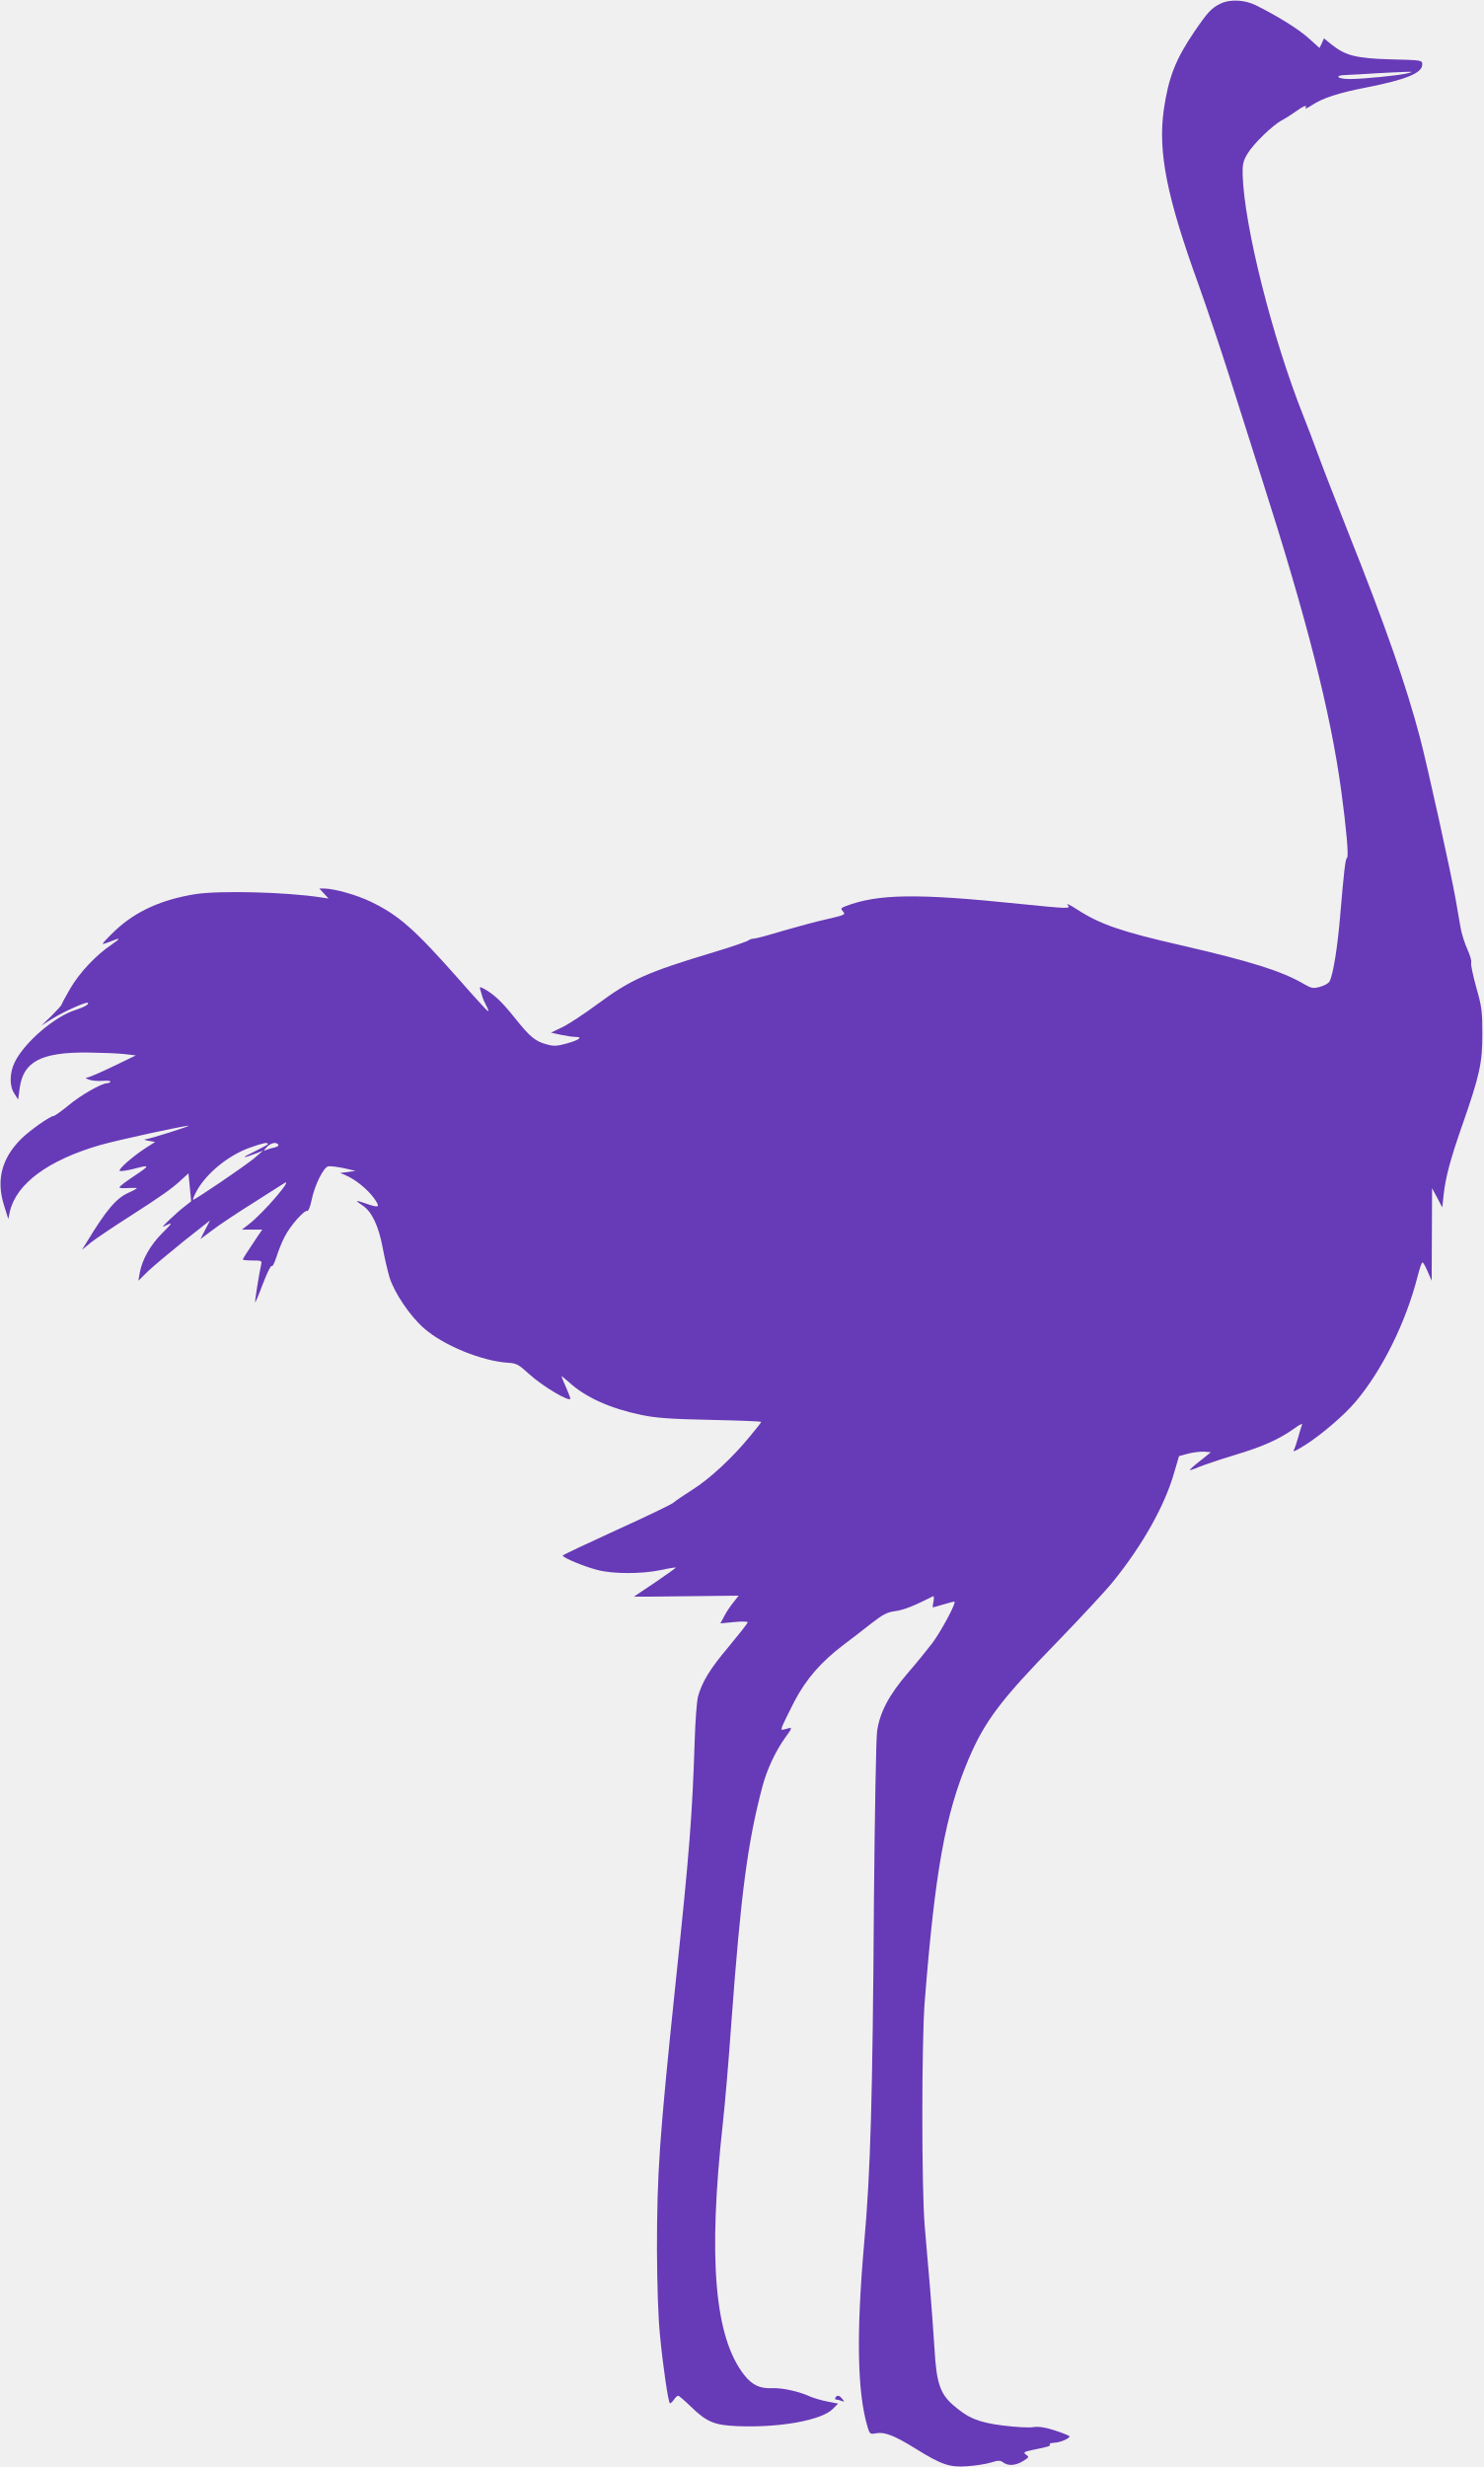
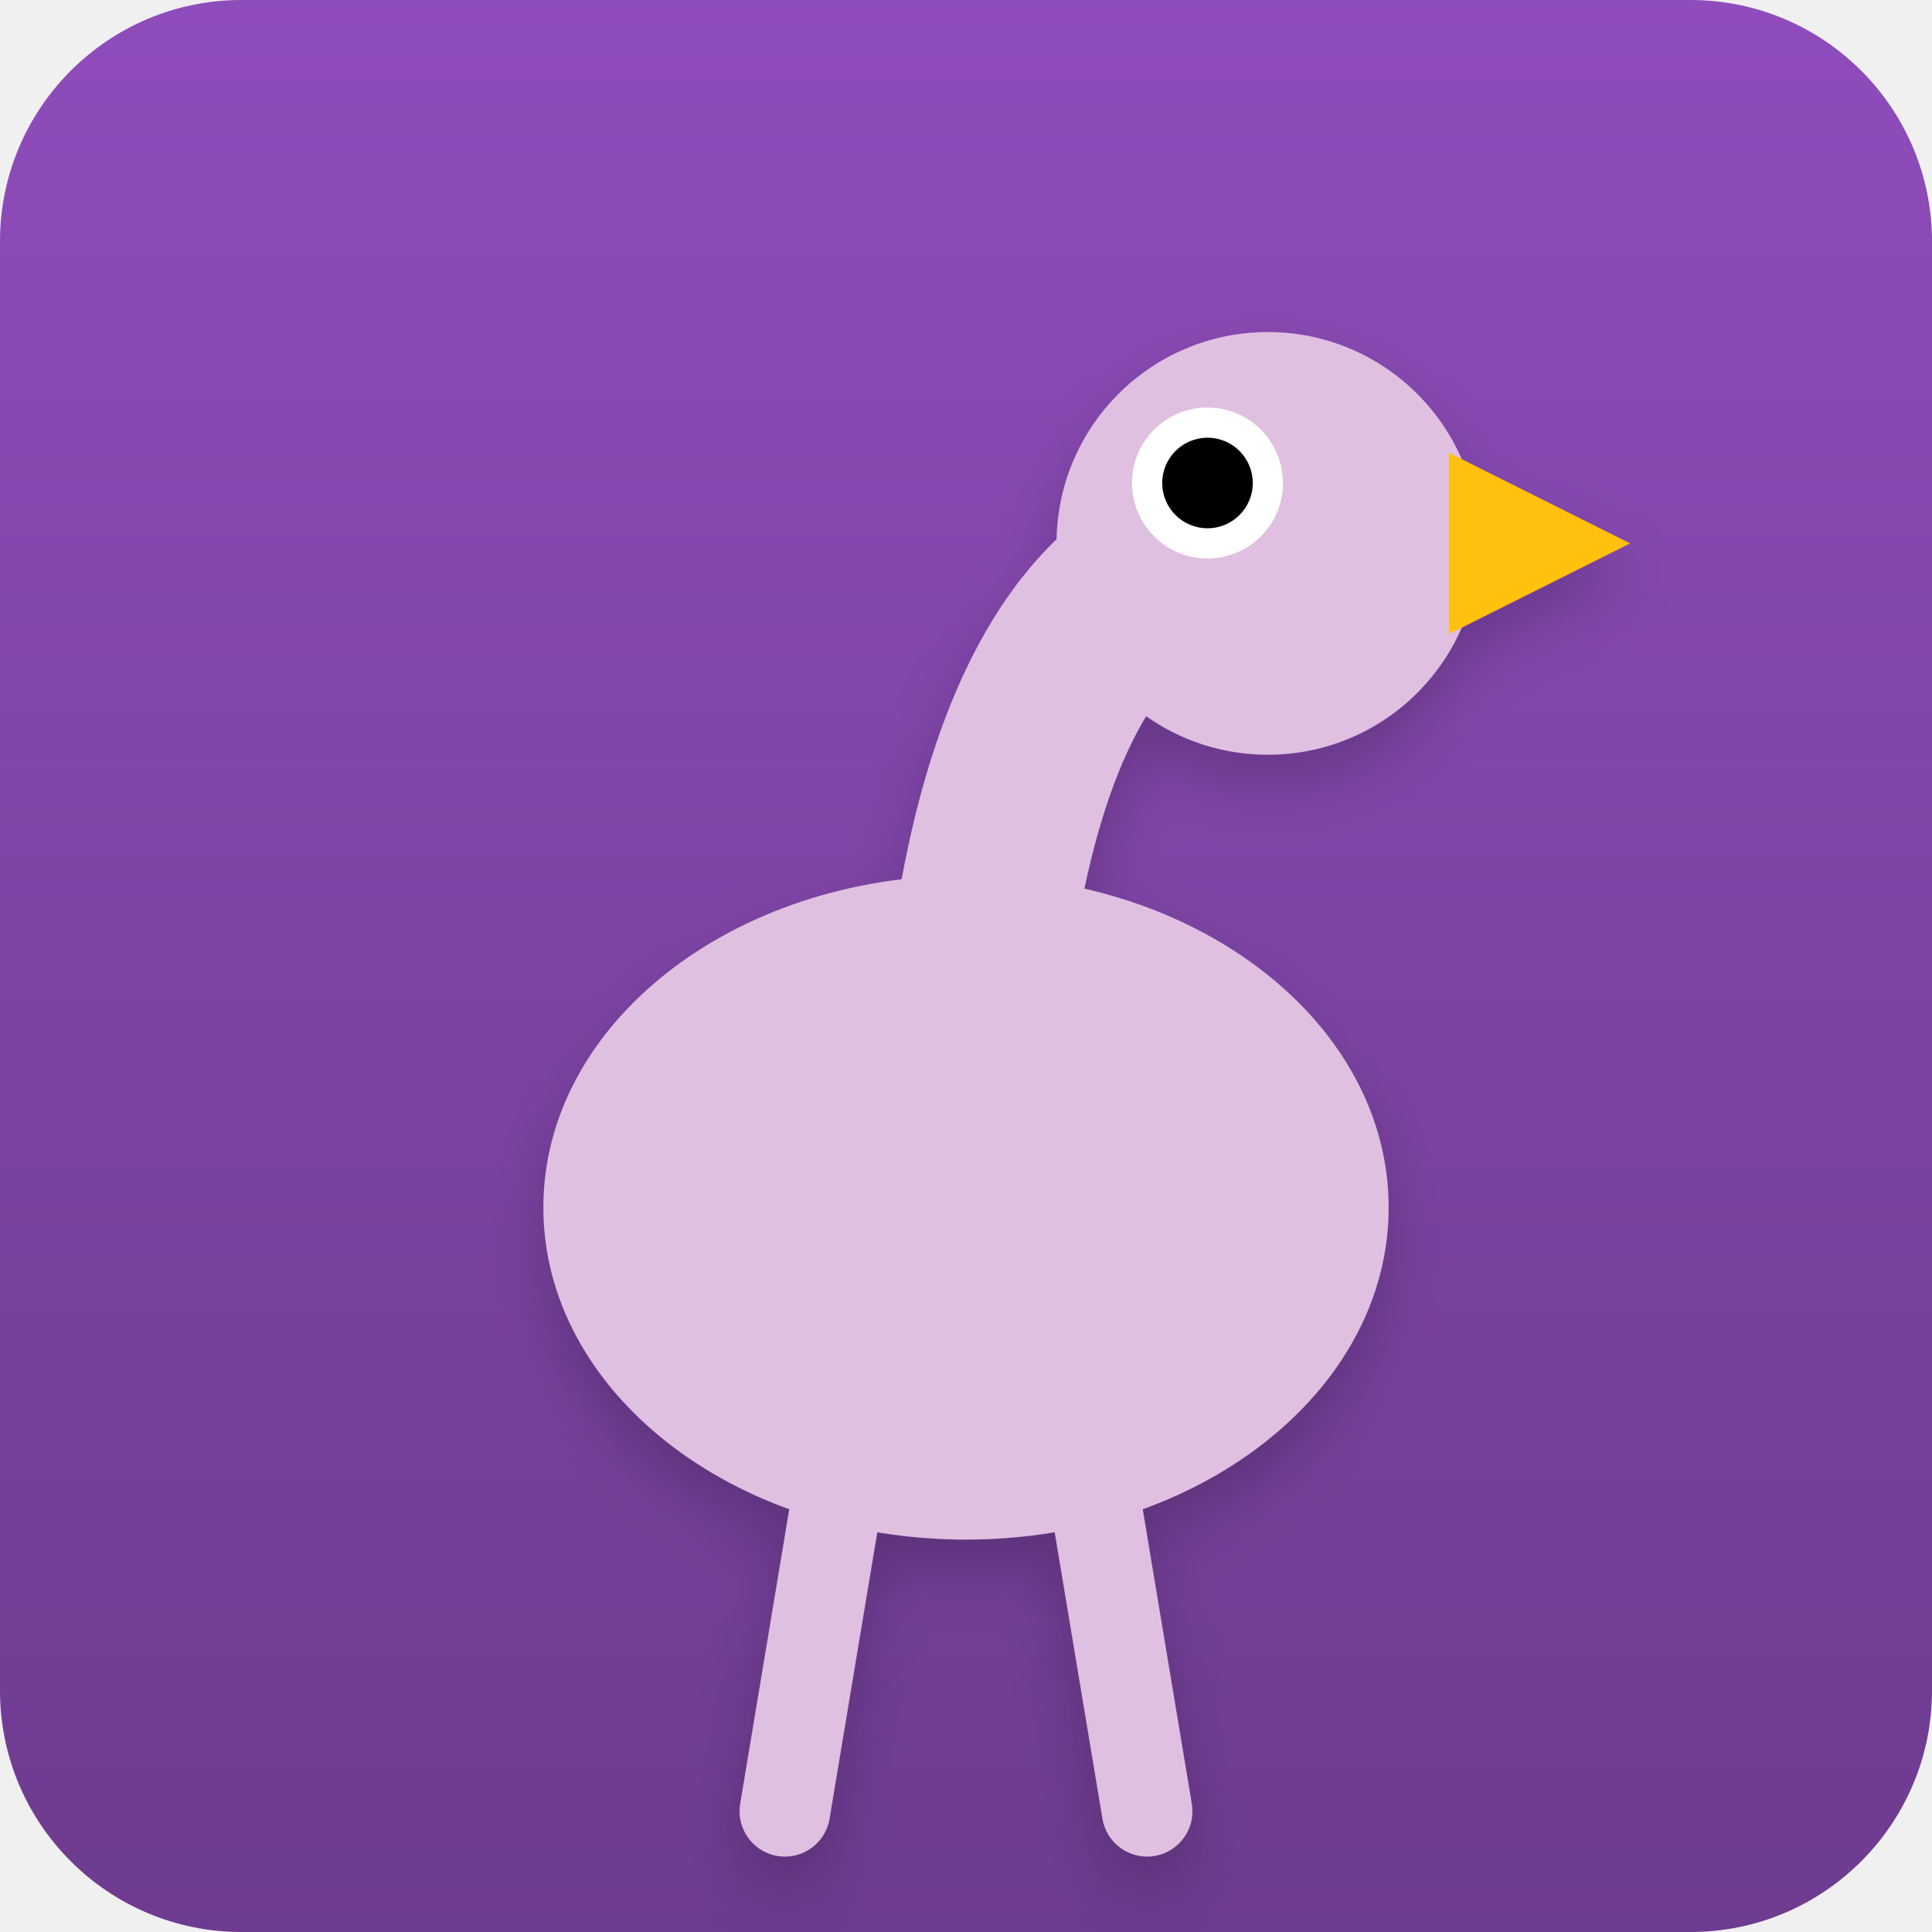
- <svg xmlns="http://www.w3.org/2000/svg" version="1.0" width="770pt" height="1280pt" viewBox="0 0 770 1280" preserveAspectRatio="xMidYMid meet">
-   <g transform="translate(0,1280) scale(0.1,-0.1)" fill="#673ab7" stroke="none">
-     <path d="M6335 12782 c-48 -23 -67 -43 -138 -147 -97 -143 -134 -238 -158 -404 -31 -220 15 -452 181 -910 43 -121 115 -334 159 -473 44 -139 119 -374 166 -523 237 -740 359 -1219 415 -1630 26 -192 39 -339 30 -345 -9 -6 -16 -68 -35 -292 -14 -171 -37 -314 -56 -350 -5 -10 -27 -22 -49 -28 -36 -10 -45 -8 -83 14 -115 67 -272 117 -637 201 -311 71 -422 109 -542 187 -34 22 -56 33 -49 24 12 -14 10 -16 -22 -16 -20 0 -120 9 -224 20 -532 55 -736 53 -906 -12 -25 -10 -26 -12 -12 -28 14 -15 8 -18 -84 -39 -54 -12 -158 -40 -230 -61 -72 -22 -139 -40 -149 -40 -10 0 -22 -4 -28 -9 -5 -5 -85 -33 -179 -61 -352 -106 -433 -143 -605 -270 -69 -51 -151 -105 -183 -120 l-58 -28 51 -11 c28 -6 62 -11 76 -11 41 0 19 -16 -45 -34 -50 -14 -68 -15 -103 -5 -61 16 -87 38 -167 138 -68 85 -109 123 -160 151 -23 12 -24 11 -17 -11 4 -13 8 -28 10 -34 1 -5 10 -25 20 -44 10 -18 13 -30 7 -27 -6 4 -74 78 -150 165 -230 260 -310 331 -456 402 -75 36 -188 68 -244 69 l-24 0 24 -26 24 -26 -40 6 c-184 28 -524 36 -650 17 -176 -28 -310 -89 -415 -187 -39 -37 -69 -69 -67 -71 2 -2 20 4 40 12 56 23 56 18 2 -19 -77 -52 -163 -143 -211 -226 -24 -41 -44 -78 -44 -82 0 -3 -24 -30 -52 -58 l-53 -51 59 37 c60 37 175 88 182 81 8 -7 -20 -23 -66 -38 -107 -33 -263 -168 -313 -269 -28 -57 -29 -125 -2 -165 l19 -30 8 58 c18 139 111 188 353 186 71 -1 157 -4 190 -8 l60 -7 -118 -57 c-64 -31 -125 -57 -135 -58 -12 0 -9 -3 8 -10 14 -6 46 -9 72 -7 25 2 44 0 41 -4 -2 -5 -10 -8 -16 -8 -29 0 -138 -62 -200 -114 -38 -31 -73 -56 -78 -56 -18 0 -125 -75 -170 -120 -100 -100 -129 -212 -89 -341 l23 -74 8 38 c33 145 199 268 469 346 92 26 440 102 458 100 12 -1 -202 -69 -223 -70 -11 -1 -4 -4 15 -8 l35 -6 -50 -32 c-66 -43 -142 -109 -134 -118 4 -3 34 1 67 9 85 23 90 20 36 -17 -75 -50 -103 -71 -104 -78 0 -4 20 -5 45 -3 25 1 45 1 45 -1 0 -2 -19 -13 -42 -23 -65 -29 -116 -89 -218 -257 l-25 -40 45 37 c25 20 117 82 205 138 168 108 219 144 271 193 l32 29 7 -72 7 -73 -33 -26 c-19 -14 -54 -45 -79 -69 -43 -42 -44 -43 -12 -27 29 14 25 8 -26 -43 -62 -62 -105 -138 -117 -207 l-7 -40 53 52 c30 28 114 98 186 156 l133 105 -25 -48 -25 -49 63 47 c34 26 125 87 202 135 77 49 151 96 165 105 66 46 -101 -151 -180 -211 l-35 -27 53 0 53 0 -19 -27 c-65 -97 -82 -124 -82 -128 0 -3 23 -5 50 -5 47 0 50 -1 45 -22 -10 -44 -34 -192 -31 -195 1 -2 20 42 41 98 21 55 41 96 45 90 3 -6 14 15 24 46 10 32 29 80 43 106 28 56 101 139 117 134 6 -2 16 22 23 57 16 78 62 170 87 175 11 1 47 -3 80 -10 l61 -14 -40 -6 -40 -5 29 -12 c49 -21 113 -72 146 -118 35 -49 29 -53 -40 -29 -58 20 -61 19 -18 -10 48 -32 83 -107 104 -220 9 -49 25 -118 35 -152 25 -80 104 -198 177 -263 101 -90 303 -173 442 -181 39 -2 53 -10 103 -56 72 -66 217 -152 217 -129 0 3 -11 30 -24 61 -14 30 -23 55 -22 55 2 0 19 -15 39 -32 85 -78 211 -135 377 -170 75 -15 150 -21 358 -25 144 -3 262 -8 262 -10 0 -3 -26 -37 -59 -76 -89 -109 -207 -219 -296 -275 -44 -28 -90 -59 -101 -69 -12 -10 -146 -74 -298 -143 -151 -69 -276 -128 -276 -131 0 -11 113 -58 181 -75 81 -21 230 -21 328 0 41 9 76 14 78 13 1 -2 -47 -36 -107 -77 -61 -40 -110 -74 -110 -74 0 -1 122 0 272 2 l271 3 -26 -33 c-15 -18 -37 -50 -48 -72 l-21 -39 71 7 c39 4 71 3 71 -1 0 -5 -45 -62 -99 -127 -98 -116 -139 -184 -160 -262 -5 -22 -13 -120 -16 -219 -13 -400 -27 -580 -100 -1270 -83 -797 -96 -977 -96 -1380 1 -181 6 -348 16 -445 15 -157 42 -340 51 -349 2 -3 11 5 20 17 8 12 18 22 23 22 4 0 32 -24 63 -54 85 -83 124 -99 245 -104 216 -9 434 30 493 88 l29 29 -57 11 c-31 6 -70 18 -87 25 -58 27 -145 46 -197 44 -64 -3 -104 15 -146 68 -154 196 -189 602 -111 1308 11 99 31 333 44 520 49 666 84 934 161 1225 23 88 69 186 119 255 38 52 38 55 6 45 -29 -8 -30 -8 -20 18 6 15 34 71 62 126 60 114 137 203 253 291 44 33 110 84 148 114 58 45 79 56 123 62 44 6 96 27 195 77 4 2 5 -10 2 -27 -4 -17 -5 -31 -3 -31 2 0 26 7 53 15 27 8 53 15 58 15 14 0 -66 -150 -114 -215 -25 -33 -82 -103 -127 -155 -98 -114 -147 -206 -160 -305 -5 -38 -12 -428 -16 -865 -7 -1047 -18 -1424 -51 -1790 -41 -471 -36 -772 18 -953 11 -36 13 -38 44 -32 44 8 94 -11 202 -78 138 -86 181 -100 272 -93 41 3 96 11 121 19 39 12 49 12 64 1 27 -20 65 -17 104 7 31 19 32 21 15 33 -16 12 -12 15 41 26 80 16 87 19 82 27 -3 5 8 8 25 9 29 1 78 22 78 33 0 3 -34 17 -74 30 -53 17 -85 22 -114 18 -21 -4 -92 0 -156 8 -128 16 -182 38 -261 107 -67 59 -86 115 -96 293 -5 82 -16 229 -24 325 -8 96 -21 238 -27 315 -16 191 -16 946 0 1155 54 684 107 977 228 1263 85 199 167 307 456 604 124 128 256 270 293 316 154 190 270 397 318 567 l25 85 48 13 c27 7 64 11 83 10 l34 -3 -56 -45 c-31 -24 -55 -46 -53 -47 2 -2 23 5 48 16 25 10 107 38 183 61 147 44 230 81 309 137 36 26 47 30 41 17 -4 -11 -13 -40 -20 -66 -7 -25 -16 -51 -19 -57 -12 -18 2 -13 62 25 81 52 199 153 256 221 138 163 262 414 322 651 10 39 21 72 25 72 4 0 16 -21 27 -47 l21 -48 1 240 1 240 27 -50 26 -50 7 65 c10 92 34 182 96 360 91 260 105 325 105 475 0 116 -3 142 -32 243 -17 62 -29 119 -26 127 3 8 -6 39 -19 68 -14 30 -29 78 -35 108 -5 30 -17 97 -26 149 -22 130 -148 699 -185 840 -72 273 -178 578 -374 1070 -64 162 -134 342 -155 400 -21 58 -56 150 -78 205 -160 403 -307 985 -314 1251 -1 50 3 70 25 106 29 50 132 150 179 174 17 9 49 29 71 45 41 30 63 38 51 18 -3 -6 11 1 33 15 56 37 137 64 282 92 208 41 291 75 291 119 0 23 -1 23 -162 27 -181 5 -236 19 -310 78 l-38 31 -11 -25 -12 -25 -60 54 c-54 47 -155 110 -271 168 -58 28 -132 32 -181 9z m970 -362 c-38 -11 -232 -30 -301 -30 -68 0 -83 20 -17 21 26 1 98 5 158 9 61 3 128 7 150 7 38 1 39 1 10 -7z m-5915 -5556 c0 -3 -33 -21 -72 -40 -70 -33 -63 -37 12 -8 l35 14 -44 -38 c-47 -40 -314 -221 -319 -217 -2 2 4 18 14 37 48 95 166 193 282 234 68 24 92 29 92 18z m54 -3 c3 -5 -4 -11 -17 -14 -12 -2 -31 -8 -42 -12 -20 -8 -20 -8 -1 13 20 22 50 29 60 13z" />
-     <path d="M4335 360 c-3 -5 -2 -10 4 -10 5 0 18 -3 28 -7 16 -6 16 -5 4 10 -15 19 -27 22 -36 7z" />
+ <svg xmlns="http://www.w3.org/2000/svg" width="64px" height="64px" viewBox="0 0 64 64" version="1.1">
+   <defs>
+     <linearGradient x1="50%" y1="0%" x2="50%" y2="100%" id="linearGradient-1">
+       <stop stop-color="#8F4CBB" offset="0%" />
+       <stop stop-color="#6D3B8F" offset="100%" />
+     </linearGradient>
+     <filter x="-50%" y="-50%" width="200%" height="200%" filterUnits="objectBoundingBox" id="filter-2">
+       <feOffset dx="0" dy="1" in="SourceAlpha" result="shadowOffsetOuter1" />
+       <feGaussianBlur stdDeviation="1" in="shadowOffsetOuter1" result="shadowBlurOuter1" />
+       <feColorMatrix values="0 0 0 0 0   0 0 0 0 0   0 0 0 0 0  0 0 0 0.2 0" type="matrix" in="shadowBlurOuter1" result="shadowMatrixOuter1" />
+       <feMerge>
+         <feMergeNode in="shadowMatrixOuter1" />
+         <feMergeNode in="SourceGraphic" />
+       </feMerge>
+     </filter>
+   </defs>
+   <g id="Icon" stroke="none" stroke-width="1" fill="none" fill-rule="evenodd">
+     <rect id="Background" fill="url(#linearGradient-1)" x="0" y="0" width="64" height="64" rx="8" />
+     <g id="Ostrich" filter="url(#filter-2)" transform="translate(12, 10)">
+       <path d="M16,38 L14,50 M24,38 L26,50" id="Legs" stroke="#E0C0E0" stroke-width="3" stroke-linecap="round" />
+       <ellipse id="Body" fill="#E0C0E0" cx="20" cy="30" rx="14" ry="11" />
+       <path d="M20,30 C20,15 24,8 30,8" id="Neck" stroke="#E0C0E0" stroke-width="6" stroke-linecap="round" />
+       <circle id="Head" fill="#E0C0E0" cx="30" cy="8" r="7" />
+       <path d="M36,5 L42,8 L36,11 Z" id="Beak" fill="#FFC107" />
+       <circle id="Eye" fill="#FFFFFF" cx="28" cy="6" r="2.5" />
+       <circle id="Pupil" fill="#000000" cx="28" cy="6" r="1.5" />
+     </g>
  </g>
</svg>
